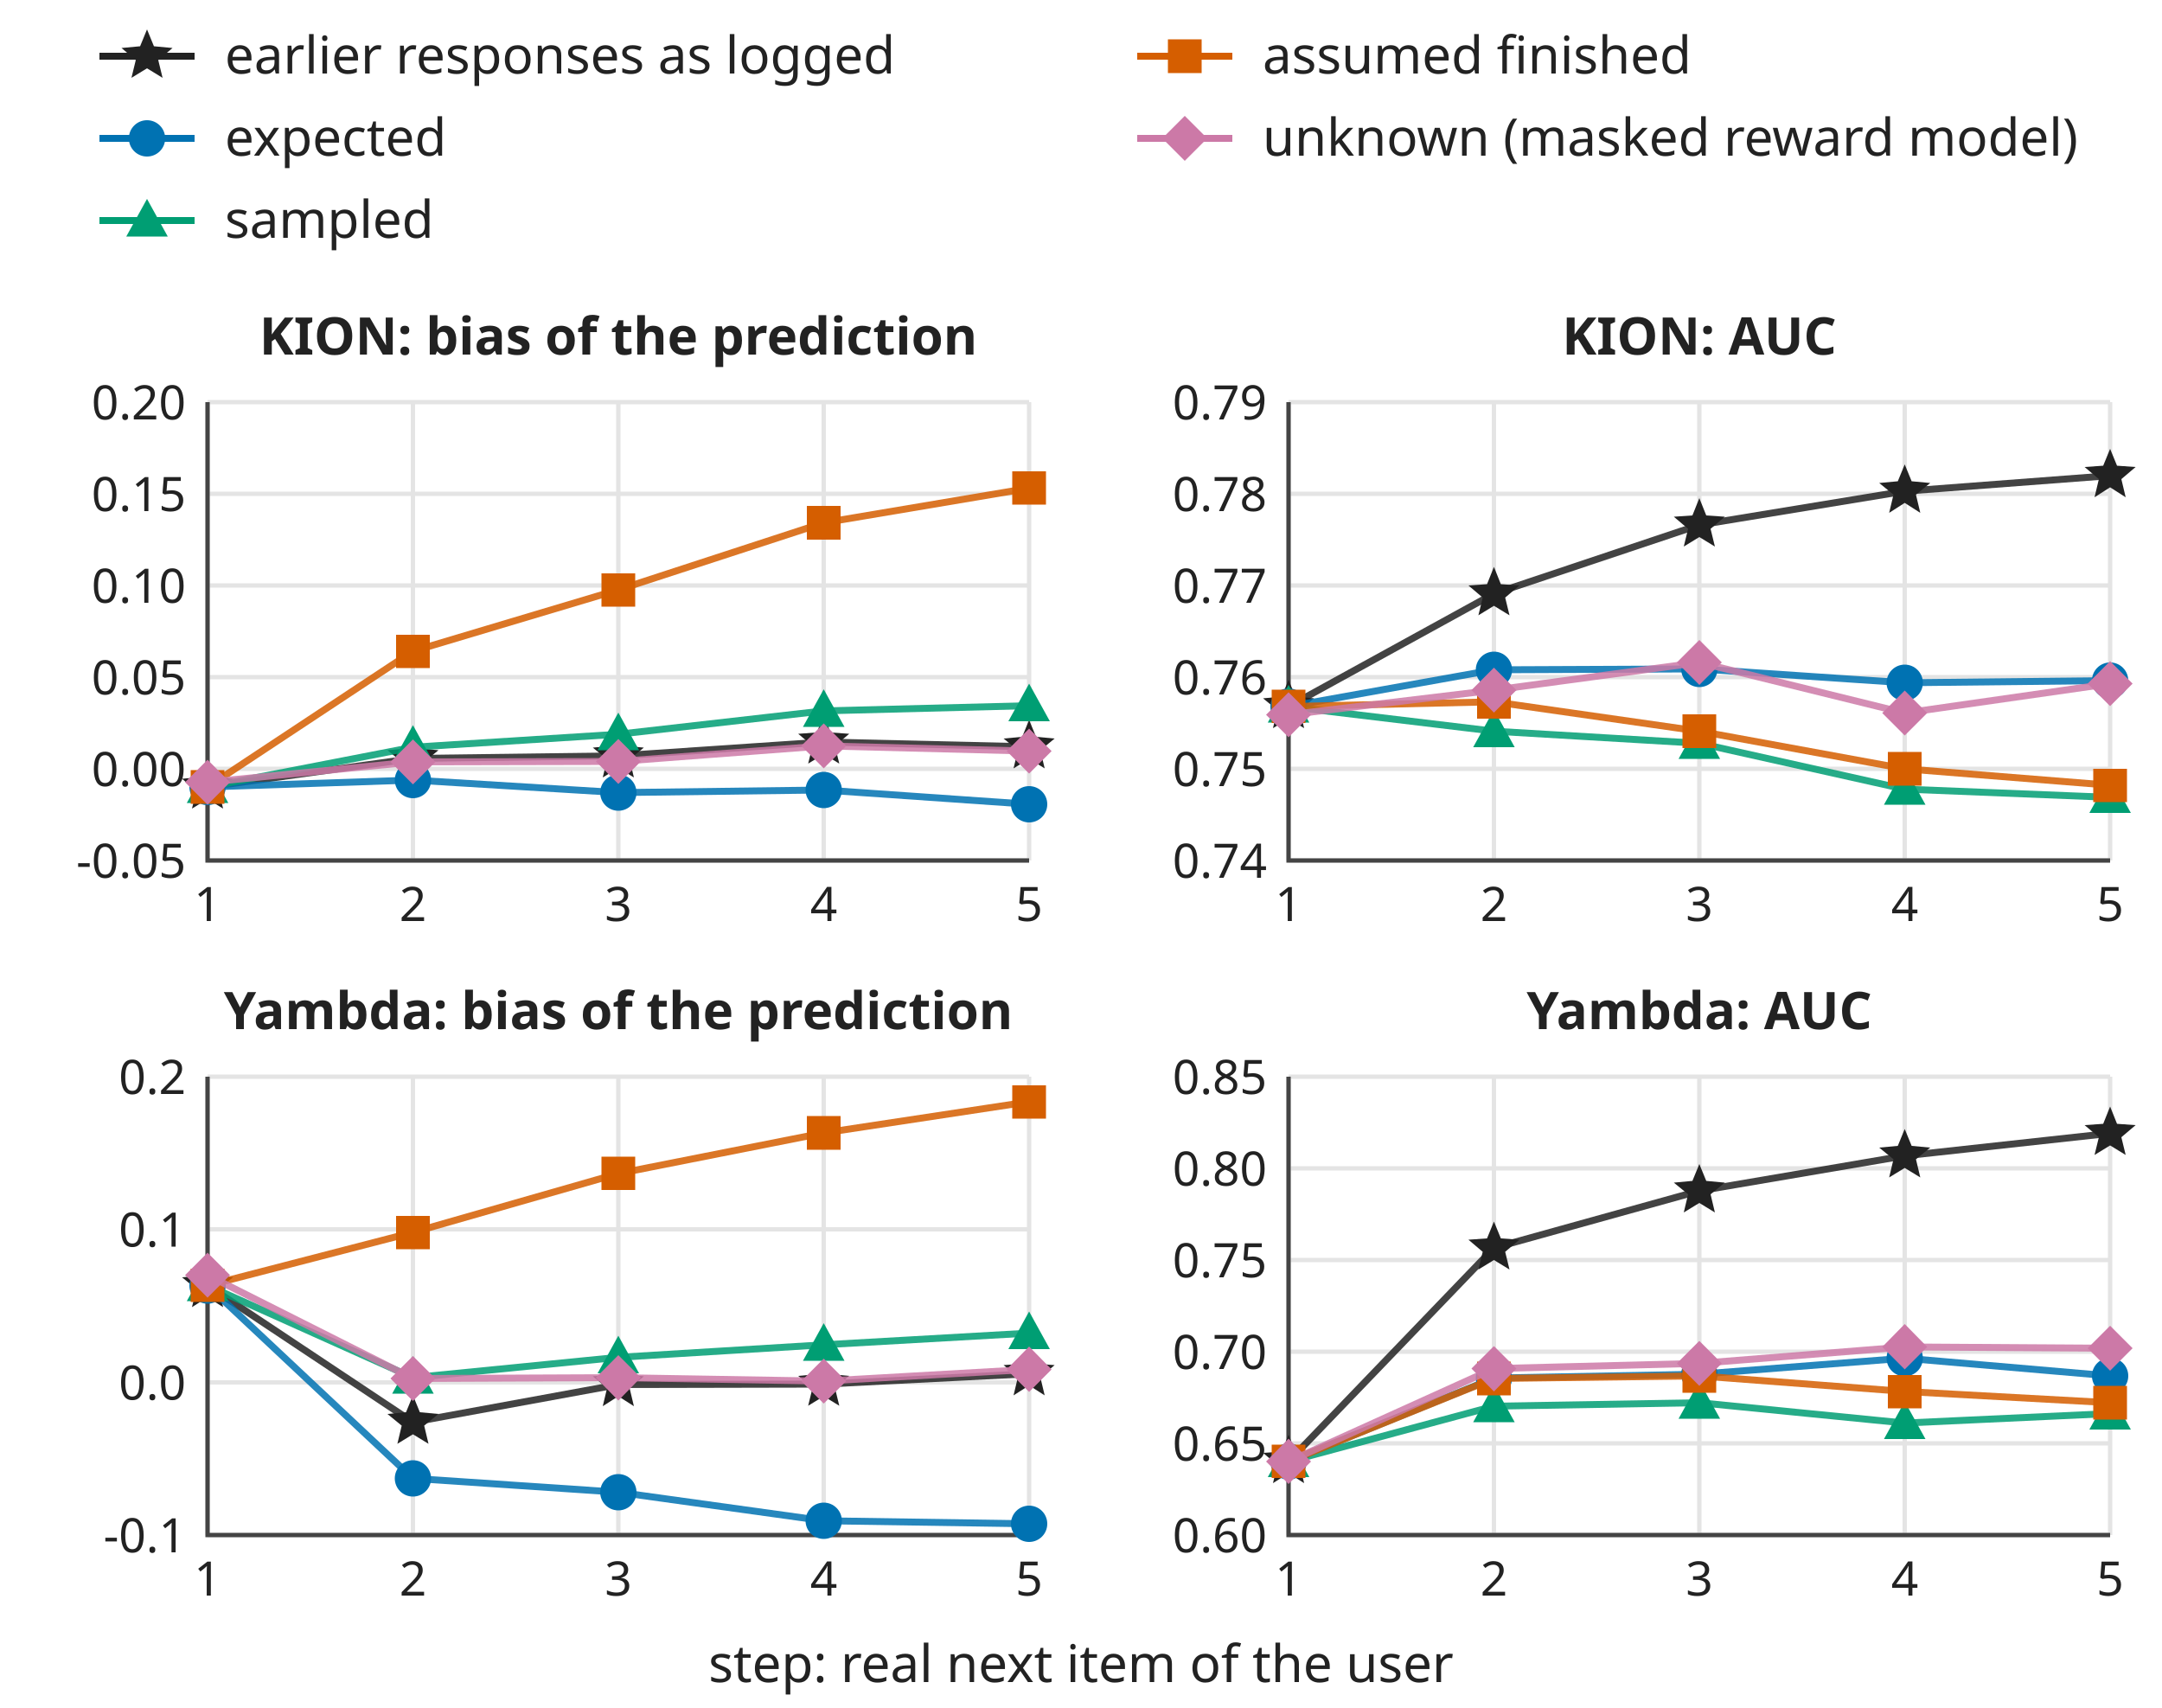
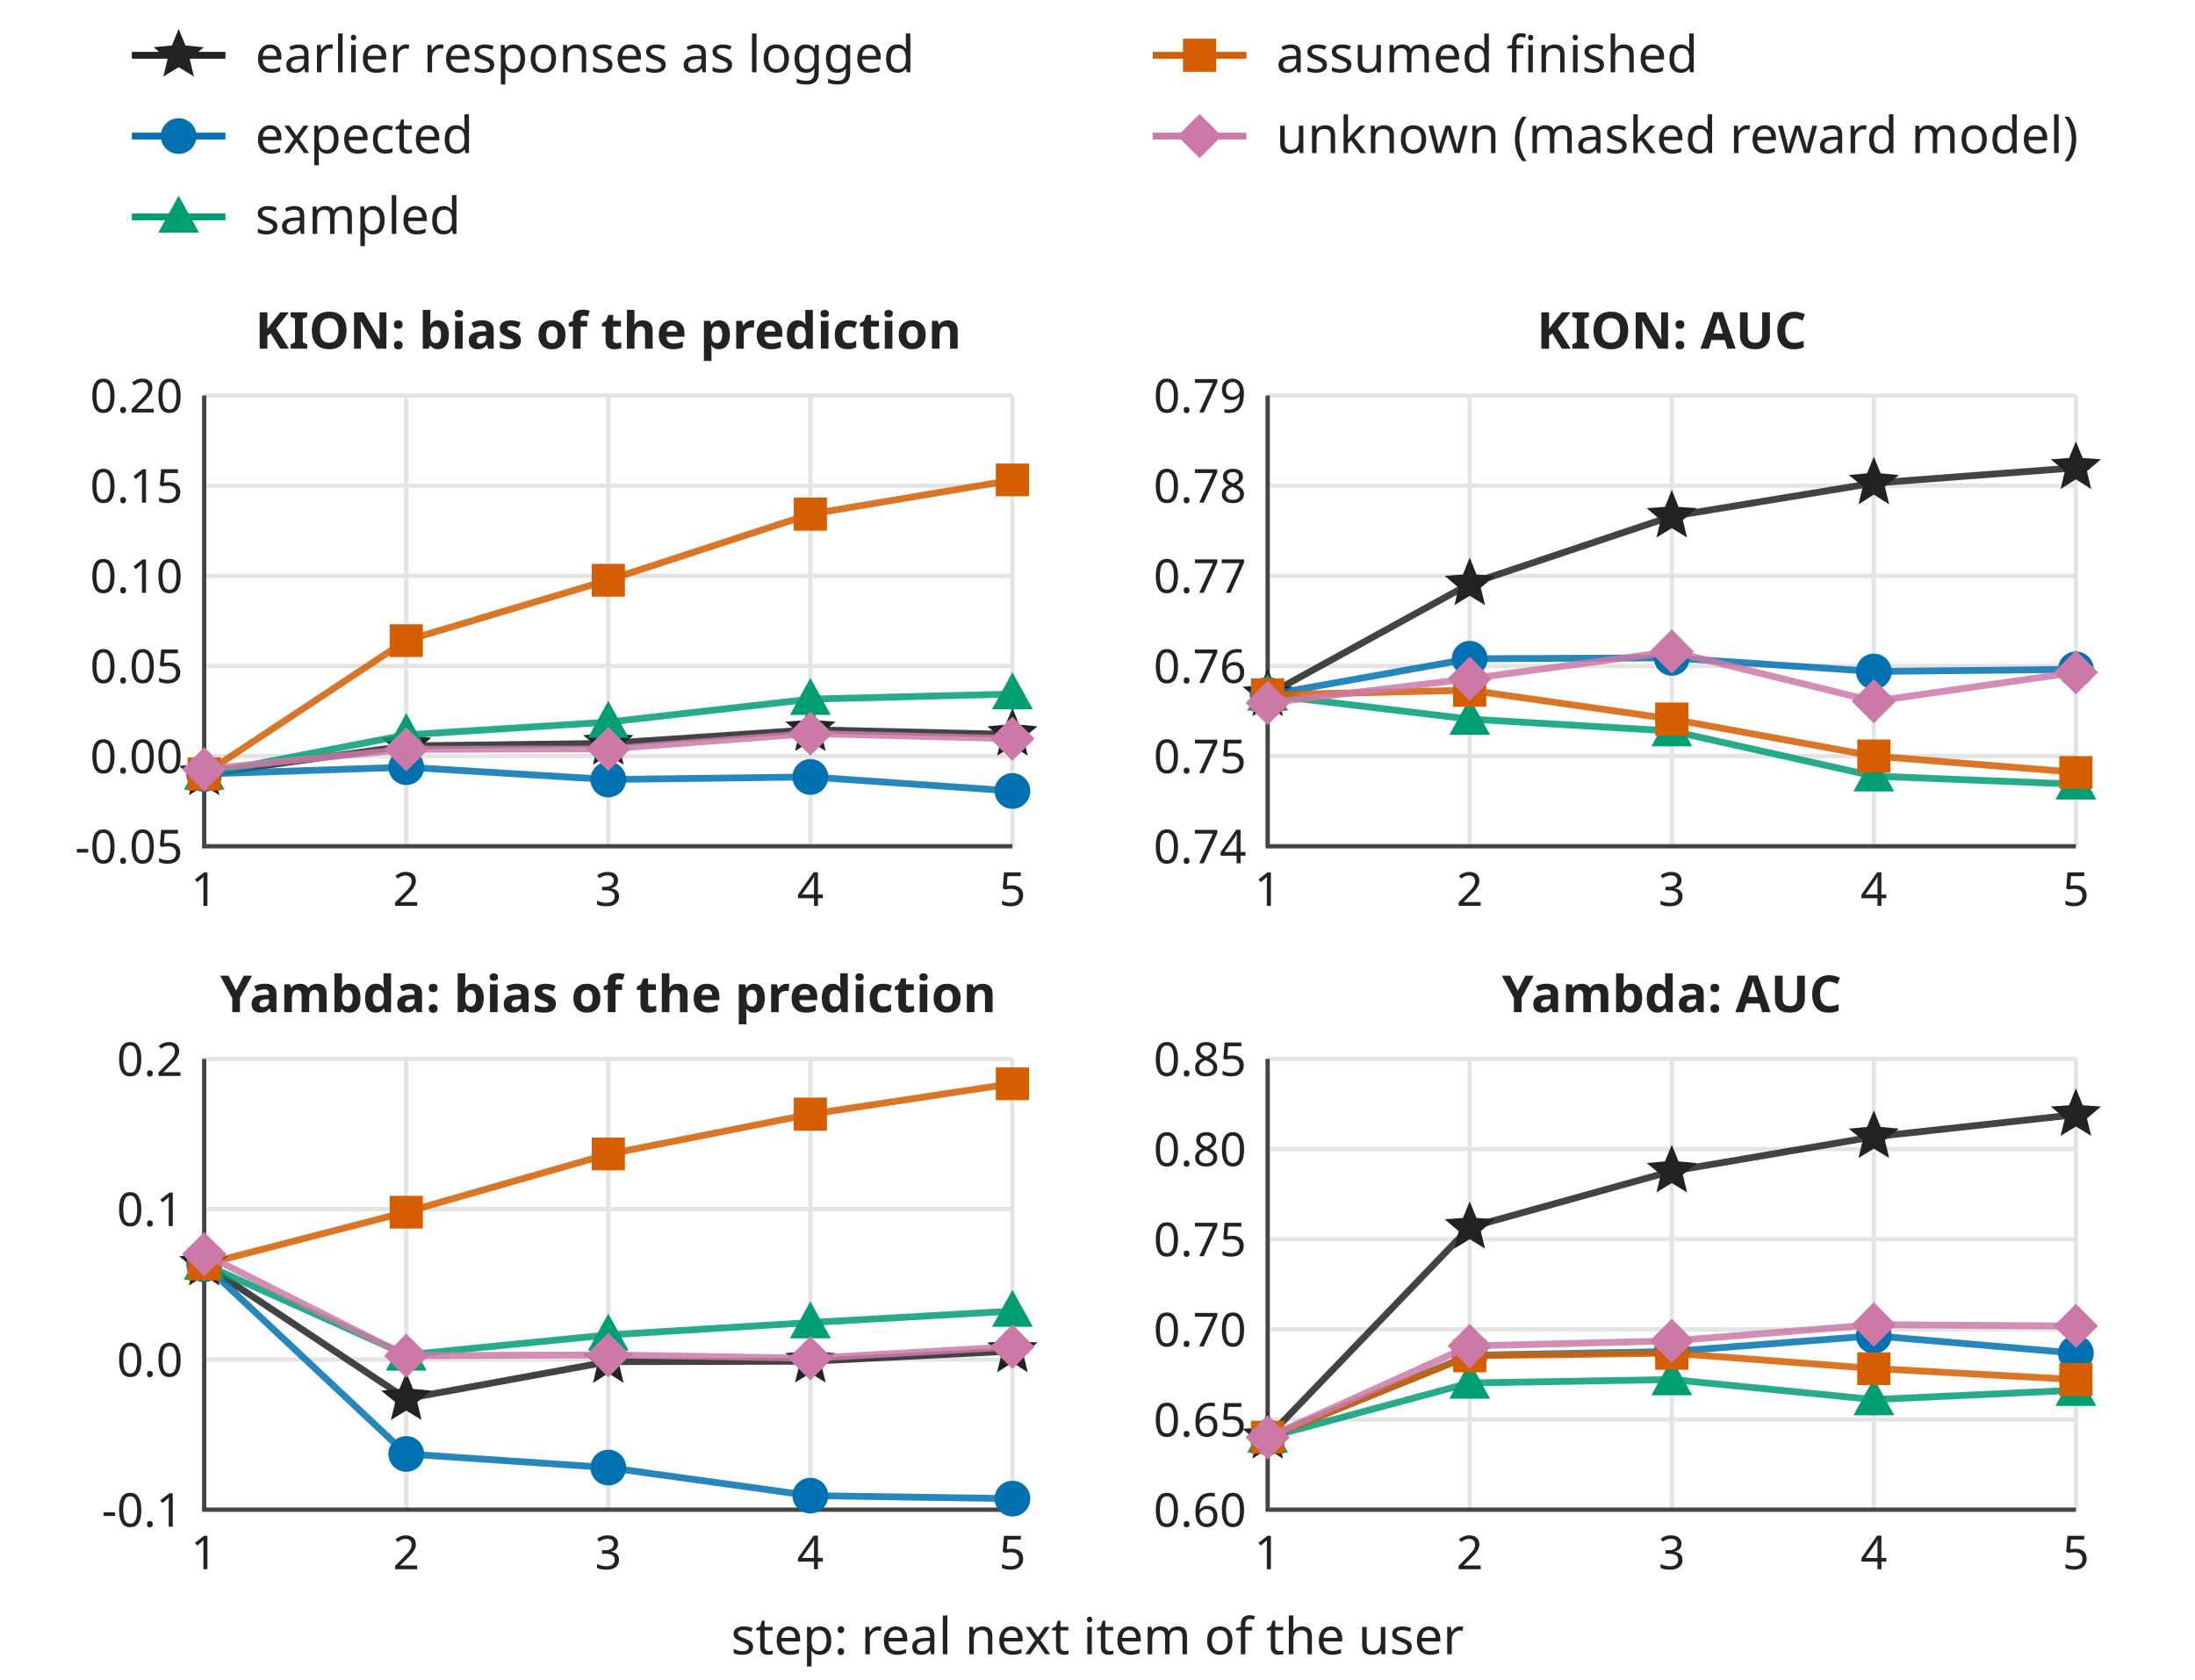
- <svg xmlns="http://www.w3.org/2000/svg" width="500" height="395" viewBox="0 0 500 395" font-family="New Computer Modern">
-   <line x1="23.0" y1="13" x2="45.0" y2="13" stroke="#222222" stroke-width="1.6" />
-   <polygon points="34.0,6.8 35.6,10.7 39.9,11.1 36.6,13.9 37.6,18.0 34.0,15.8 30.4,18.0 31.4,13.9 28.1,11.1 32.4,10.7" fill="#222222" />
-   <text x="52.0" y="17.0" font-size="12" text-anchor="start" font-weight="normal" fill="#222222">earlier responses as logged</text>
-   <line x1="23.0" y1="32" x2="45.0" y2="32" stroke="#0072B2" stroke-width="1.6" />
-   <circle cx="34.0" cy="32.0" r="4.2" fill="#0072B2" />
-   <text x="52.0" y="36.0" font-size="12" text-anchor="start" font-weight="normal" fill="#222222">expected</text>
-   <line x1="23.0" y1="51" x2="45.0" y2="51" stroke="#009E73" stroke-width="1.6" />
-   <polygon points="34.0,46.0 38.8,54.7 29.2,54.7" fill="#009E73" />
-   <text x="52.0" y="55.0" font-size="12" text-anchor="start" font-weight="normal" fill="#222222">sampled</text>
-   <line x1="263.0" y1="13" x2="285.0" y2="13" stroke="#D55E00" stroke-width="1.6" />
-   <polygon points="270.1,9.1 277.9,9.1 277.9,16.9 270.1,16.9" fill="#D55E00" />
-   <text x="292.0" y="17.0" font-size="12" text-anchor="start" font-weight="normal" fill="#222222">assumed finished</text>
-   <line x1="263.0" y1="32" x2="285.0" y2="32" stroke="#CC79A7" stroke-width="1.6" />
-   <polygon points="274.0,26.8 279.2,32.0 274.0,37.2 268.8,32.0" fill="#CC79A7" />
-   <text x="292.0" y="36.0" font-size="12" text-anchor="start" font-weight="normal" fill="#222222">unknown (masked reward model)</text>
+ <svg xmlns="http://www.w3.org/2000/svg" width="516" height="395" viewBox="0 0 516 395" font-family="New Computer Modern">
+   <line x1="31.0" y1="13" x2="53.0" y2="13" stroke="#222222" stroke-width="1.6" />
+   <polygon points="42.0,6.8 43.6,10.7 47.9,11.1 44.6,13.9 45.6,18.0 42.0,15.8 38.4,18.0 39.4,13.9 36.1,11.1 40.4,10.7" fill="#222222" />
+   <text x="60.0" y="17.0" font-size="12" text-anchor="start" font-weight="normal" fill="#222222">earlier responses as logged</text>
+   <line x1="31.0" y1="32" x2="53.0" y2="32" stroke="#0072B2" stroke-width="1.6" />
+   <circle cx="42.0" cy="32.0" r="4.2" fill="#0072B2" />
+   <text x="60.0" y="36.0" font-size="12" text-anchor="start" font-weight="normal" fill="#222222">expected</text>
+   <line x1="31.0" y1="51" x2="53.0" y2="51" stroke="#009E73" stroke-width="1.6" />
+   <polygon points="42.0,46.0 46.8,54.7 37.2,54.7" fill="#009E73" />
+   <text x="60.0" y="55.0" font-size="12" text-anchor="start" font-weight="normal" fill="#222222">sampled</text>
+   <line x1="271.0" y1="13" x2="293.0" y2="13" stroke="#D55E00" stroke-width="1.6" />
+   <polygon points="278.1,9.1 285.9,9.1 285.9,16.9 278.1,16.9" fill="#D55E00" />
+   <text x="300.0" y="17.0" font-size="12" text-anchor="start" font-weight="normal" fill="#222222">assumed finished</text>
+   <line x1="271.0" y1="32" x2="293.0" y2="32" stroke="#CC79A7" stroke-width="1.6" />
+   <polygon points="282.0,26.8 287.2,32.0 282.0,37.2 276.8,32.0" fill="#CC79A7" />
+   <text x="300.0" y="36.0" font-size="12" text-anchor="start" font-weight="normal" fill="#222222">unknown (masked reward model)</text>
  <line x1="48.0" y1="93" x2="48.0" y2="199" stroke="#e4e4e4" />
  <text x="48.0" y="213.0" font-size="11" text-anchor="middle" font-weight="normal" fill="#222222">1</text>
  <line x1="95.5" y1="93" x2="95.5" y2="199" stroke="#e4e4e4" />
  <text x="95.5" y="213.0" font-size="11" text-anchor="middle" font-weight="normal" fill="#222222">2</text>
  <line x1="143.0" y1="93" x2="143.0" y2="199" stroke="#e4e4e4" />
  <text x="143.0" y="213.0" font-size="11" text-anchor="middle" font-weight="normal" fill="#222222">3</text>
  <line x1="190.5" y1="93" x2="190.5" y2="199" stroke="#e4e4e4" />
  <text x="190.5" y="213.0" font-size="11" text-anchor="middle" font-weight="normal" fill="#222222">4</text>
  <line x1="238.0" y1="93" x2="238.0" y2="199" stroke="#e4e4e4" />
  <text x="238.0" y="213.0" font-size="11" text-anchor="middle" font-weight="normal" fill="#222222">5</text>
  <line x1="48" y1="199.0" x2="238" y2="199.0" stroke="#e4e4e4" />
  <text x="43.0" y="203.0" font-size="11" text-anchor="end" font-weight="normal" fill="#222222">-0.05</text>
  <line x1="48" y1="177.8" x2="238" y2="177.8" stroke="#e4e4e4" />
  <text x="43.0" y="181.8" font-size="11" text-anchor="end" font-weight="normal" fill="#222222">0.00</text>
  <line x1="48" y1="156.6" x2="238" y2="156.6" stroke="#e4e4e4" />
  <text x="43.0" y="160.6" font-size="11" text-anchor="end" font-weight="normal" fill="#222222">0.05</text>
  <line x1="48" y1="135.4" x2="238" y2="135.4" stroke="#e4e4e4" />
  <text x="43.0" y="139.4" font-size="11" text-anchor="end" font-weight="normal" fill="#222222">0.10</text>
  <line x1="48" y1="114.2" x2="238" y2="114.2" stroke="#e4e4e4" />
  <text x="43.0" y="118.2" font-size="11" text-anchor="end" font-weight="normal" fill="#222222">0.15</text>
  <line x1="48" y1="93.0" x2="238" y2="93.0" stroke="#e4e4e4" />
  <text x="43.0" y="97.0" font-size="11" text-anchor="end" font-weight="normal" fill="#222222">0.20</text>
  <path d="M48,93 V199 H238" stroke="#444444" fill="none" />
  <text x="143.0" y="82.0" font-size="12" text-anchor="middle" font-weight="bold" fill="#222222">KION: bias of the prediction</text>
  <path d="M48.0,182.0 L95.5,175.4 L143.0,174.8 L190.5,171.6 L238.0,172.7" stroke="#222222" stroke-width="1.6" fill="none" opacity="0.85" />
  <polygon points="48.0,175.8 49.6,179.7 53.9,180.1 50.6,182.9 51.6,187.0 48.0,184.8 44.4,187.0 45.4,182.9 42.1,180.1 46.4,179.7" fill="#222222" />
  <polygon points="95.5,169.2 97.1,173.1 101.4,173.5 98.1,176.2 99.1,180.4 95.5,178.2 91.9,180.4 92.9,176.2 89.6,173.5 93.9,173.1" fill="#222222" />
  <polygon points="143.0,168.6 144.6,172.5 148.9,172.9 145.6,175.6 146.6,179.8 143.0,177.6 139.4,179.8 140.4,175.6 137.1,172.9 141.4,172.5" fill="#222222" />
  <polygon points="190.5,165.4 192.1,169.4 196.4,169.7 193.1,172.5 194.1,176.6 190.5,174.4 186.9,176.6 187.9,172.5 184.6,169.7 188.9,169.4" fill="#222222" />
  <polygon points="238.0,166.5 239.6,170.4 243.9,170.8 240.6,173.5 241.6,177.7 238.0,175.5 234.4,177.7 235.4,173.5 232.1,170.8 236.4,170.4" fill="#222222" />
  <path d="M48.0,182.0 L95.5,180.4 L143.0,183.3 L190.5,182.7 L238.0,186.0" stroke="#0072B2" stroke-width="1.6" fill="none" opacity="0.85" />
  <circle cx="48.0" cy="182.0" r="4.2" fill="#0072B2" />
  <circle cx="95.5" cy="180.4" r="4.2" fill="#0072B2" />
  <circle cx="143.0" cy="183.3" r="4.2" fill="#0072B2" />
  <circle cx="190.5" cy="182.7" r="4.2" fill="#0072B2" />
  <circle cx="238.0" cy="186.0" r="4.2" fill="#0072B2" />
  <path d="M48.0,182.0 L95.5,172.8 L143.0,169.8 L190.5,164.4 L238.0,163.2" stroke="#009E73" stroke-width="1.6" fill="none" opacity="0.85" />
  <polygon points="48.0,177.0 52.8,185.7 43.2,185.7" fill="#009E73" />
  <polygon points="95.5,167.7 100.3,176.4 90.7,176.4" fill="#009E73" />
  <polygon points="143.0,164.8 147.8,173.5 138.2,173.5" fill="#009E73" />
  <polygon points="190.5,159.4 195.3,168.1 185.7,168.1" fill="#009E73" />
  <polygon points="238.0,158.1 242.8,166.8 233.2,166.8" fill="#009E73" />
  <path d="M48.0,182.0 L95.5,150.6 L143.0,136.4 L190.5,120.9 L238.0,112.9" stroke="#D55E00" stroke-width="1.6" fill="none" opacity="0.85" />
  <polygon points="44.1,178.1 51.9,178.1 51.9,185.9 44.1,185.9" fill="#D55E00" />
  <polygon points="91.6,146.8 99.4,146.8 99.4,154.5 91.6,154.5" fill="#D55E00" />
  <polygon points="139.1,132.6 146.9,132.6 146.9,140.3 139.1,140.3" fill="#D55E00" />
  <polygon points="186.6,117.0 194.4,117.0 194.4,124.8 186.6,124.8" fill="#D55E00" />
  <polygon points="234.1,109.0 241.9,109.0 241.9,116.7 234.1,116.7" fill="#D55E00" />
  <path d="M48.0,180.9 L95.5,176.2 L143.0,176.1 L190.5,172.5 L238.0,173.7" stroke="#CC79A7" stroke-width="1.6" fill="none" opacity="0.85" />
  <polygon points="48.0,175.7 53.2,180.9 48.0,186.1 42.8,180.9" fill="#CC79A7" />
  <polygon points="95.5,171.0 100.7,176.2 95.5,181.4 90.3,176.2" fill="#CC79A7" />
  <polygon points="143.0,170.9 148.2,176.1 143.0,181.3 137.8,176.1" fill="#CC79A7" />
  <polygon points="190.5,167.3 195.7,172.5 190.5,177.7 185.3,172.5" fill="#CC79A7" />
  <polygon points="238.0,168.5 243.2,173.7 238.0,178.9 232.8,173.7" fill="#CC79A7" />
  <line x1="298.0" y1="93" x2="298.0" y2="199" stroke="#e4e4e4" />
  <text x="298.0" y="213.0" font-size="11" text-anchor="middle" font-weight="normal" fill="#222222">1</text>
  <line x1="345.5" y1="93" x2="345.5" y2="199" stroke="#e4e4e4" />
  <text x="345.5" y="213.0" font-size="11" text-anchor="middle" font-weight="normal" fill="#222222">2</text>
  <line x1="393.0" y1="93" x2="393.0" y2="199" stroke="#e4e4e4" />
  <text x="393.0" y="213.0" font-size="11" text-anchor="middle" font-weight="normal" fill="#222222">3</text>
  <line x1="440.5" y1="93" x2="440.5" y2="199" stroke="#e4e4e4" />
  <text x="440.5" y="213.0" font-size="11" text-anchor="middle" font-weight="normal" fill="#222222">4</text>
  <line x1="488.0" y1="93" x2="488.0" y2="199" stroke="#e4e4e4" />
  <text x="488.0" y="213.0" font-size="11" text-anchor="middle" font-weight="normal" fill="#222222">5</text>
  <line x1="298" y1="199.0" x2="488" y2="199.0" stroke="#e4e4e4" />
  <text x="293.0" y="203.0" font-size="11" text-anchor="end" font-weight="normal" fill="#222222">0.74</text>
  <line x1="298" y1="177.8" x2="488" y2="177.8" stroke="#e4e4e4" />
  <text x="293.0" y="181.8" font-size="11" text-anchor="end" font-weight="normal" fill="#222222">0.75</text>
  <line x1="298" y1="156.6" x2="488" y2="156.6" stroke="#e4e4e4" />
  <text x="293.0" y="160.6" font-size="11" text-anchor="end" font-weight="normal" fill="#222222">0.76</text>
  <line x1="298" y1="135.4" x2="488" y2="135.4" stroke="#e4e4e4" />
  <text x="293.0" y="139.4" font-size="11" text-anchor="end" font-weight="normal" fill="#222222">0.77</text>
  <line x1="298" y1="114.2" x2="488" y2="114.2" stroke="#e4e4e4" />
  <text x="293.0" y="118.2" font-size="11" text-anchor="end" font-weight="normal" fill="#222222">0.78</text>
  <line x1="298" y1="93.0" x2="488" y2="93.0" stroke="#e4e4e4" />
  <text x="293.0" y="97.0" font-size="11" text-anchor="end" font-weight="normal" fill="#222222">0.79</text>
  <path d="M298,93 V199 H488" stroke="#444444" fill="none" />
  <text x="393.0" y="82.0" font-size="12" text-anchor="middle" font-weight="bold" fill="#222222">KION: AUC</text>
  <path d="M298.0,163.4 L345.5,137.3 L393.0,121.4 L440.5,113.6 L488.0,110.0" stroke="#222222" stroke-width="1.6" fill="none" opacity="0.85" />
  <polygon points="298.0,157.2 299.6,161.1 303.9,161.5 300.6,164.2 301.6,168.4 298.0,166.2 294.4,168.4 295.4,164.2 292.1,161.5 296.4,161.1" fill="#222222" />
  <polygon points="345.5,131.1 347.1,135.1 351.4,135.4 348.1,138.2 349.1,142.3 345.5,140.1 341.9,142.3 342.9,138.2 339.6,135.4 343.9,135.1" fill="#222222" />
  <polygon points="393.0,115.2 394.6,119.2 398.9,119.5 395.6,122.3 396.6,126.4 393.0,124.2 389.4,126.4 390.4,122.3 387.1,119.5 391.4,119.2" fill="#222222" />
  <polygon points="440.5,107.4 442.1,111.3 446.4,111.7 443.1,114.4 444.1,118.6 440.5,116.3 436.9,118.6 437.9,114.4 434.6,111.7 438.9,111.3" fill="#222222" />
  <polygon points="488.0,103.8 489.6,107.7 493.9,108.0 490.6,110.8 491.6,115.0 488.0,112.7 484.4,115.0 485.4,110.8 482.1,108.0 486.4,107.7" fill="#222222" />
  <path d="M298.0,163.4 L345.5,154.9 L393.0,154.7 L440.5,157.9 L488.0,157.4" stroke="#0072B2" stroke-width="1.6" fill="none" opacity="0.85" />
  <circle cx="298.0" cy="163.4" r="4.2" fill="#0072B2" />
  <circle cx="345.5" cy="154.9" r="4.2" fill="#0072B2" />
  <circle cx="393.0" cy="154.7" r="4.2" fill="#0072B2" />
  <circle cx="440.5" cy="157.9" r="4.2" fill="#0072B2" />
  <circle cx="488.0" cy="157.4" r="4.2" fill="#0072B2" />
  <path d="M298.0,163.4 L345.5,169.1 L393.0,171.9 L440.5,182.5 L488.0,184.4" stroke="#009E73" stroke-width="1.6" fill="none" opacity="0.85" />
  <polygon points="298.0,158.4 302.8,167.1 293.2,167.1" fill="#009E73" />
  <polygon points="345.5,164.1 350.3,172.8 340.7,172.8" fill="#009E73" />
  <polygon points="393.0,166.8 397.8,175.5 388.2,175.5" fill="#009E73" />
  <polygon points="440.5,177.4 445.3,186.1 435.7,186.1" fill="#009E73" />
  <polygon points="488.0,179.3 492.8,188.0 483.2,188.0" fill="#009E73" />
  <path d="M298.0,163.4 L345.5,162.3 L393.0,169.1 L440.5,177.8 L488.0,181.6" stroke="#D55E00" stroke-width="1.6" fill="none" opacity="0.85" />
  <polygon points="294.1,159.5 301.9,159.5 301.9,167.2 294.1,167.2" fill="#D55E00" />
  <polygon points="341.6,158.5 349.4,158.5 349.4,166.2 341.6,166.2" fill="#D55E00" />
  <polygon points="389.1,165.2 396.9,165.2 396.9,173.0 389.1,173.0" fill="#D55E00" />
  <polygon points="436.6,173.9 444.4,173.9 444.4,181.7 436.6,181.7" fill="#D55E00" />
  <polygon points="484.1,177.8 491.9,177.8 491.9,185.5 484.1,185.5" fill="#D55E00" />
  <path d="M298.0,165.3 L345.5,159.6 L393.0,153.2 L440.5,164.9 L488.0,158.1" stroke="#CC79A7" stroke-width="1.6" fill="none" opacity="0.85" />
  <polygon points="298.0,160.1 303.2,165.3 298.0,170.5 292.8,165.3" fill="#CC79A7" />
  <polygon points="345.5,154.4 350.7,159.6 345.5,164.8 340.3,159.6" fill="#CC79A7" />
  <polygon points="393.0,148.0 398.2,153.2 393.0,158.4 387.8,153.2" fill="#CC79A7" />
  <polygon points="440.5,159.7 445.7,164.9 440.5,170.1 435.3,164.9" fill="#CC79A7" />
  <polygon points="488.0,152.9 493.2,158.1 488.0,163.3 482.8,158.1" fill="#CC79A7" />
  <line x1="48.0" y1="249" x2="48.0" y2="355" stroke="#e4e4e4" />
  <text x="48.0" y="369.0" font-size="11" text-anchor="middle" font-weight="normal" fill="#222222">1</text>
  <line x1="95.5" y1="249" x2="95.5" y2="355" stroke="#e4e4e4" />
  <text x="95.5" y="369.0" font-size="11" text-anchor="middle" font-weight="normal" fill="#222222">2</text>
  <line x1="143.0" y1="249" x2="143.0" y2="355" stroke="#e4e4e4" />
  <text x="143.0" y="369.0" font-size="11" text-anchor="middle" font-weight="normal" fill="#222222">3</text>
  <line x1="190.5" y1="249" x2="190.5" y2="355" stroke="#e4e4e4" />
  <text x="190.5" y="369.0" font-size="11" text-anchor="middle" font-weight="normal" fill="#222222">4</text>
  <line x1="238.0" y1="249" x2="238.0" y2="355" stroke="#e4e4e4" />
  <text x="238.0" y="369.0" font-size="11" text-anchor="middle" font-weight="normal" fill="#222222">5</text>
  <line x1="48" y1="355.0" x2="238" y2="355.0" stroke="#e4e4e4" />
  <text x="43.0" y="359.0" font-size="11" text-anchor="end" font-weight="normal" fill="#222222">-0.1</text>
  <line x1="48" y1="319.7" x2="238" y2="319.7" stroke="#e4e4e4" />
  <text x="43.0" y="323.7" font-size="11" text-anchor="end" font-weight="normal" fill="#222222">0.0</text>
  <line x1="48" y1="284.3" x2="238" y2="284.3" stroke="#e4e4e4" />
  <text x="43.0" y="288.3" font-size="11" text-anchor="end" font-weight="normal" fill="#222222">0.1</text>
  <line x1="48" y1="249.0" x2="238" y2="249.0" stroke="#e4e4e4" />
  <text x="43.0" y="253.0" font-size="11" text-anchor="end" font-weight="normal" fill="#222222">0.2</text>
  <path d="M48,249 V355 H238" stroke="#444444" fill="none" />
  <text x="143.0" y="238.0" font-size="12" text-anchor="middle" font-weight="bold" fill="#222222">Yambda: bias of the prediction</text>
  <path d="M48.0,297.3 L95.5,328.9 L143.0,320.2 L190.5,320.1 L238.0,317.7" stroke="#222222" stroke-width="1.6" fill="none" opacity="0.85" />
  <polygon points="48.0,291.1 49.6,295.0 53.9,295.4 50.6,298.1 51.6,302.3 48.0,300.0 44.4,302.3 45.4,298.1 42.1,295.4 46.4,295.0" fill="#222222" />
  <polygon points="95.5,322.7 97.1,326.6 101.4,327.0 98.1,329.7 99.1,333.9 95.5,331.7 91.9,333.9 92.9,329.7 89.6,327.0 93.9,326.6" fill="#222222" />
  <polygon points="143.0,314.0 144.6,317.9 148.9,318.3 145.6,321.0 146.6,325.2 143.0,322.9 139.4,325.2 140.4,321.0 137.1,318.3 141.4,317.9" fill="#222222" />
  <polygon points="190.5,313.9 192.1,317.8 196.4,318.2 193.1,321.0 194.1,325.1 190.5,322.9 186.9,325.1 187.9,321.0 184.6,318.2 188.9,317.8" fill="#222222" />
  <polygon points="238.0,311.5 239.6,315.4 243.9,315.7 240.6,318.5 241.6,322.7 238.0,320.4 234.4,322.7 235.4,318.5 232.1,315.7 236.4,315.4" fill="#222222" />
  <path d="M48.0,297.3 L95.5,341.9 L143.0,345.1 L190.5,351.7 L238.0,352.4" stroke="#0072B2" stroke-width="1.6" fill="none" opacity="0.85" />
  <circle cx="48.0" cy="297.3" r="4.2" fill="#0072B2" />
  <circle cx="95.5" cy="341.9" r="4.2" fill="#0072B2" />
  <circle cx="143.0" cy="345.1" r="4.2" fill="#0072B2" />
  <circle cx="190.5" cy="351.7" r="4.2" fill="#0072B2" />
  <circle cx="238.0" cy="352.4" r="4.2" fill="#0072B2" />
  <path d="M48.0,297.3 L95.5,318.6 L143.0,313.9 L190.5,311.0 L238.0,308.3" stroke="#009E73" stroke-width="1.6" fill="none" opacity="0.85" />
  <polygon points="48.0,292.2 52.8,300.9 43.2,300.9" fill="#009E73" />
  <polygon points="95.5,313.6 100.3,322.3 90.7,322.3" fill="#009E73" />
  <polygon points="143.0,308.9 147.8,317.6 138.2,317.6" fill="#009E73" />
  <polygon points="190.5,306.0 195.3,314.7 185.7,314.7" fill="#009E73" />
  <polygon points="238.0,303.3 242.8,312.0 233.2,312.0" fill="#009E73" />
  <path d="M48.0,297.3 L95.5,285.0 L143.0,271.4 L190.5,262.0 L238.0,254.8" stroke="#D55E00" stroke-width="1.6" fill="none" opacity="0.85" />
  <polygon points="44.1,293.4 51.9,293.4 51.9,301.1 44.1,301.1" fill="#D55E00" />
  <polygon points="91.6,281.2 99.4,281.2 99.4,288.9 91.6,288.9" fill="#D55E00" />
  <polygon points="139.1,267.5 146.9,267.5 146.9,275.2 139.1,275.2" fill="#D55E00" />
  <polygon points="186.6,258.1 194.4,258.1 194.4,265.9 186.6,265.9" fill="#D55E00" />
  <polygon points="234.1,251.0 241.9,251.0 241.9,258.7 234.1,258.7" fill="#D55E00" />
  <path d="M48.0,294.9 L95.5,318.8 L143.0,318.6 L190.5,319.4 L238.0,316.7" stroke="#CC79A7" stroke-width="1.6" fill="none" opacity="0.85" />
  <polygon points="48.0,289.7 53.2,294.9 48.0,300.1 42.8,294.9" fill="#CC79A7" />
  <polygon points="95.5,313.6 100.7,318.8 95.5,324.0 90.3,318.8" fill="#CC79A7" />
  <polygon points="143.0,313.4 148.2,318.6 143.0,323.9 137.8,318.6" fill="#CC79A7" />
  <polygon points="190.5,314.2 195.7,319.4 190.5,324.6 185.3,319.4" fill="#CC79A7" />
  <polygon points="238.0,311.4 243.2,316.7 238.0,321.9 232.8,316.7" fill="#CC79A7" />
  <line x1="298.0" y1="249" x2="298.0" y2="355" stroke="#e4e4e4" />
  <text x="298.0" y="369.0" font-size="11" text-anchor="middle" font-weight="normal" fill="#222222">1</text>
  <line x1="345.5" y1="249" x2="345.5" y2="355" stroke="#e4e4e4" />
  <text x="345.5" y="369.0" font-size="11" text-anchor="middle" font-weight="normal" fill="#222222">2</text>
  <line x1="393.0" y1="249" x2="393.0" y2="355" stroke="#e4e4e4" />
  <text x="393.0" y="369.0" font-size="11" text-anchor="middle" font-weight="normal" fill="#222222">3</text>
  <line x1="440.5" y1="249" x2="440.5" y2="355" stroke="#e4e4e4" />
  <text x="440.5" y="369.0" font-size="11" text-anchor="middle" font-weight="normal" fill="#222222">4</text>
  <line x1="488.0" y1="249" x2="488.0" y2="355" stroke="#e4e4e4" />
  <text x="488.0" y="369.0" font-size="11" text-anchor="middle" font-weight="normal" fill="#222222">5</text>
  <line x1="298" y1="355.0" x2="488" y2="355.0" stroke="#e4e4e4" />
  <text x="293.0" y="359.0" font-size="11" text-anchor="end" font-weight="normal" fill="#222222">0.60</text>
  <line x1="298" y1="333.8" x2="488" y2="333.8" stroke="#e4e4e4" />
  <text x="293.0" y="337.8" font-size="11" text-anchor="end" font-weight="normal" fill="#222222">0.65</text>
  <line x1="298" y1="312.6" x2="488" y2="312.6" stroke="#e4e4e4" />
  <text x="293.0" y="316.6" font-size="11" text-anchor="end" font-weight="normal" fill="#222222">0.70</text>
  <line x1="298" y1="291.4" x2="488" y2="291.4" stroke="#e4e4e4" />
  <text x="293.0" y="295.4" font-size="11" text-anchor="end" font-weight="normal" fill="#222222">0.75</text>
  <line x1="298" y1="270.2" x2="488" y2="270.2" stroke="#e4e4e4" />
  <text x="293.0" y="274.2" font-size="11" text-anchor="end" font-weight="normal" fill="#222222">0.80</text>
  <line x1="298" y1="249.0" x2="488" y2="249.0" stroke="#e4e4e4" />
  <text x="293.0" y="253.0" font-size="11" text-anchor="end" font-weight="normal" fill="#222222">0.85</text>
  <path d="M298,249 V355 H488" stroke="#444444" fill="none" />
  <text x="393.0" y="238.0" font-size="12" text-anchor="middle" font-weight="bold" fill="#222222">Yambda: AUC</text>
  <path d="M298.0,338.0 L345.5,288.6 L393.0,275.4 L440.5,267.3 L488.0,262.1" stroke="#222222" stroke-width="1.6" fill="none" opacity="0.85" />
  <polygon points="298.0,331.8 299.6,335.7 303.9,336.0 300.6,338.8 301.6,343.0 298.0,340.7 294.4,343.0 295.4,338.8 292.1,336.0 296.4,335.7" fill="#222222" />
  <polygon points="345.5,282.5 347.1,286.4 351.4,286.7 348.1,289.5 349.1,293.6 345.5,291.4 341.9,293.6 342.9,289.5 339.6,286.7 343.9,286.4" fill="#222222" />
  <polygon points="393.0,269.2 394.6,273.1 398.9,273.5 395.6,276.2 396.6,280.4 393.0,278.2 389.4,280.4 390.4,276.2 387.1,273.5 391.4,273.1" fill="#222222" />
  <polygon points="440.5,261.1 442.1,265.0 446.4,265.4 443.1,268.1 444.1,272.3 440.5,270.1 436.9,272.3 437.9,268.1 434.6,265.4 438.9,265.0" fill="#222222" />
  <polygon points="488.0,255.9 489.6,259.9 493.9,260.2 490.6,263.0 491.6,267.1 488.0,264.9 484.4,267.1 485.4,263.0 482.1,260.2 486.4,259.9" fill="#222222" />
  <path d="M298.0,338.0 L345.5,318.7 L393.0,317.8 L440.5,314.1 L488.0,318.2" stroke="#0072B2" stroke-width="1.6" fill="none" opacity="0.85" />
  <circle cx="298.0" cy="338.0" r="4.2" fill="#0072B2" />
  <circle cx="345.5" cy="318.7" r="4.2" fill="#0072B2" />
  <circle cx="393.0" cy="317.8" r="4.2" fill="#0072B2" />
  <circle cx="440.5" cy="314.1" r="4.2" fill="#0072B2" />
  <circle cx="488.0" cy="318.2" r="4.2" fill="#0072B2" />
  <path d="M298.0,338.0 L345.5,325.2 L393.0,324.4 L440.5,329.1 L488.0,326.9" stroke="#009E73" stroke-width="1.6" fill="none" opacity="0.85" />
  <polygon points="298.0,332.9 302.8,341.6 293.2,341.6" fill="#009E73" />
  <polygon points="345.5,320.2 350.3,328.9 340.7,328.9" fill="#009E73" />
  <polygon points="393.0,319.4 397.8,328.1 388.2,328.1" fill="#009E73" />
  <polygon points="440.5,324.1 445.3,332.8 435.7,332.8" fill="#009E73" />
  <polygon points="488.0,321.9 492.8,330.6 483.2,330.6" fill="#009E73" />
  <path d="M298.0,338.0 L345.5,318.8 L393.0,318.2 L440.5,321.8 L488.0,324.4" stroke="#D55E00" stroke-width="1.6" fill="none" opacity="0.85" />
  <polygon points="294.1,334.1 301.9,334.1 301.9,341.8 294.1,341.8" fill="#D55E00" />
  <polygon points="341.6,314.9 349.4,314.9 349.4,322.7 341.6,322.7" fill="#D55E00" />
  <polygon points="389.1,314.4 396.9,314.4 396.9,322.1 389.1,322.1" fill="#D55E00" />
  <polygon points="436.6,318.0 444.4,318.0 444.4,325.7 436.6,325.7" fill="#D55E00" />
  <polygon points="484.1,320.5 491.9,320.5 491.9,328.3 484.1,328.3" fill="#D55E00" />
  <path d="M298.0,338.0 L345.5,316.5 L393.0,315.3 L440.5,311.5 L488.0,311.8" stroke="#CC79A7" stroke-width="1.6" fill="none" opacity="0.85" />
  <polygon points="298.0,332.7 303.2,338.0 298.0,343.2 292.8,338.0" fill="#CC79A7" />
  <polygon points="345.5,311.3 350.7,316.5 345.5,321.8 340.3,316.5" fill="#CC79A7" />
  <polygon points="393.0,310.1 398.2,315.3 393.0,320.5 387.8,315.3" fill="#CC79A7" />
  <polygon points="440.5,306.2 445.7,311.5 440.5,316.7 435.3,311.5" fill="#CC79A7" />
  <polygon points="488.0,306.6 493.2,311.8 488.0,317.0 482.8,311.8" fill="#CC79A7" />
-   <text x="250.0" y="389.0" font-size="12" text-anchor="middle" font-weight="normal" fill="#222222">step: real next item of the user</text>
+   <text x="258.0" y="389.0" font-size="12" text-anchor="middle" font-weight="normal" fill="#222222">step: real next item of the user</text>
</svg>
